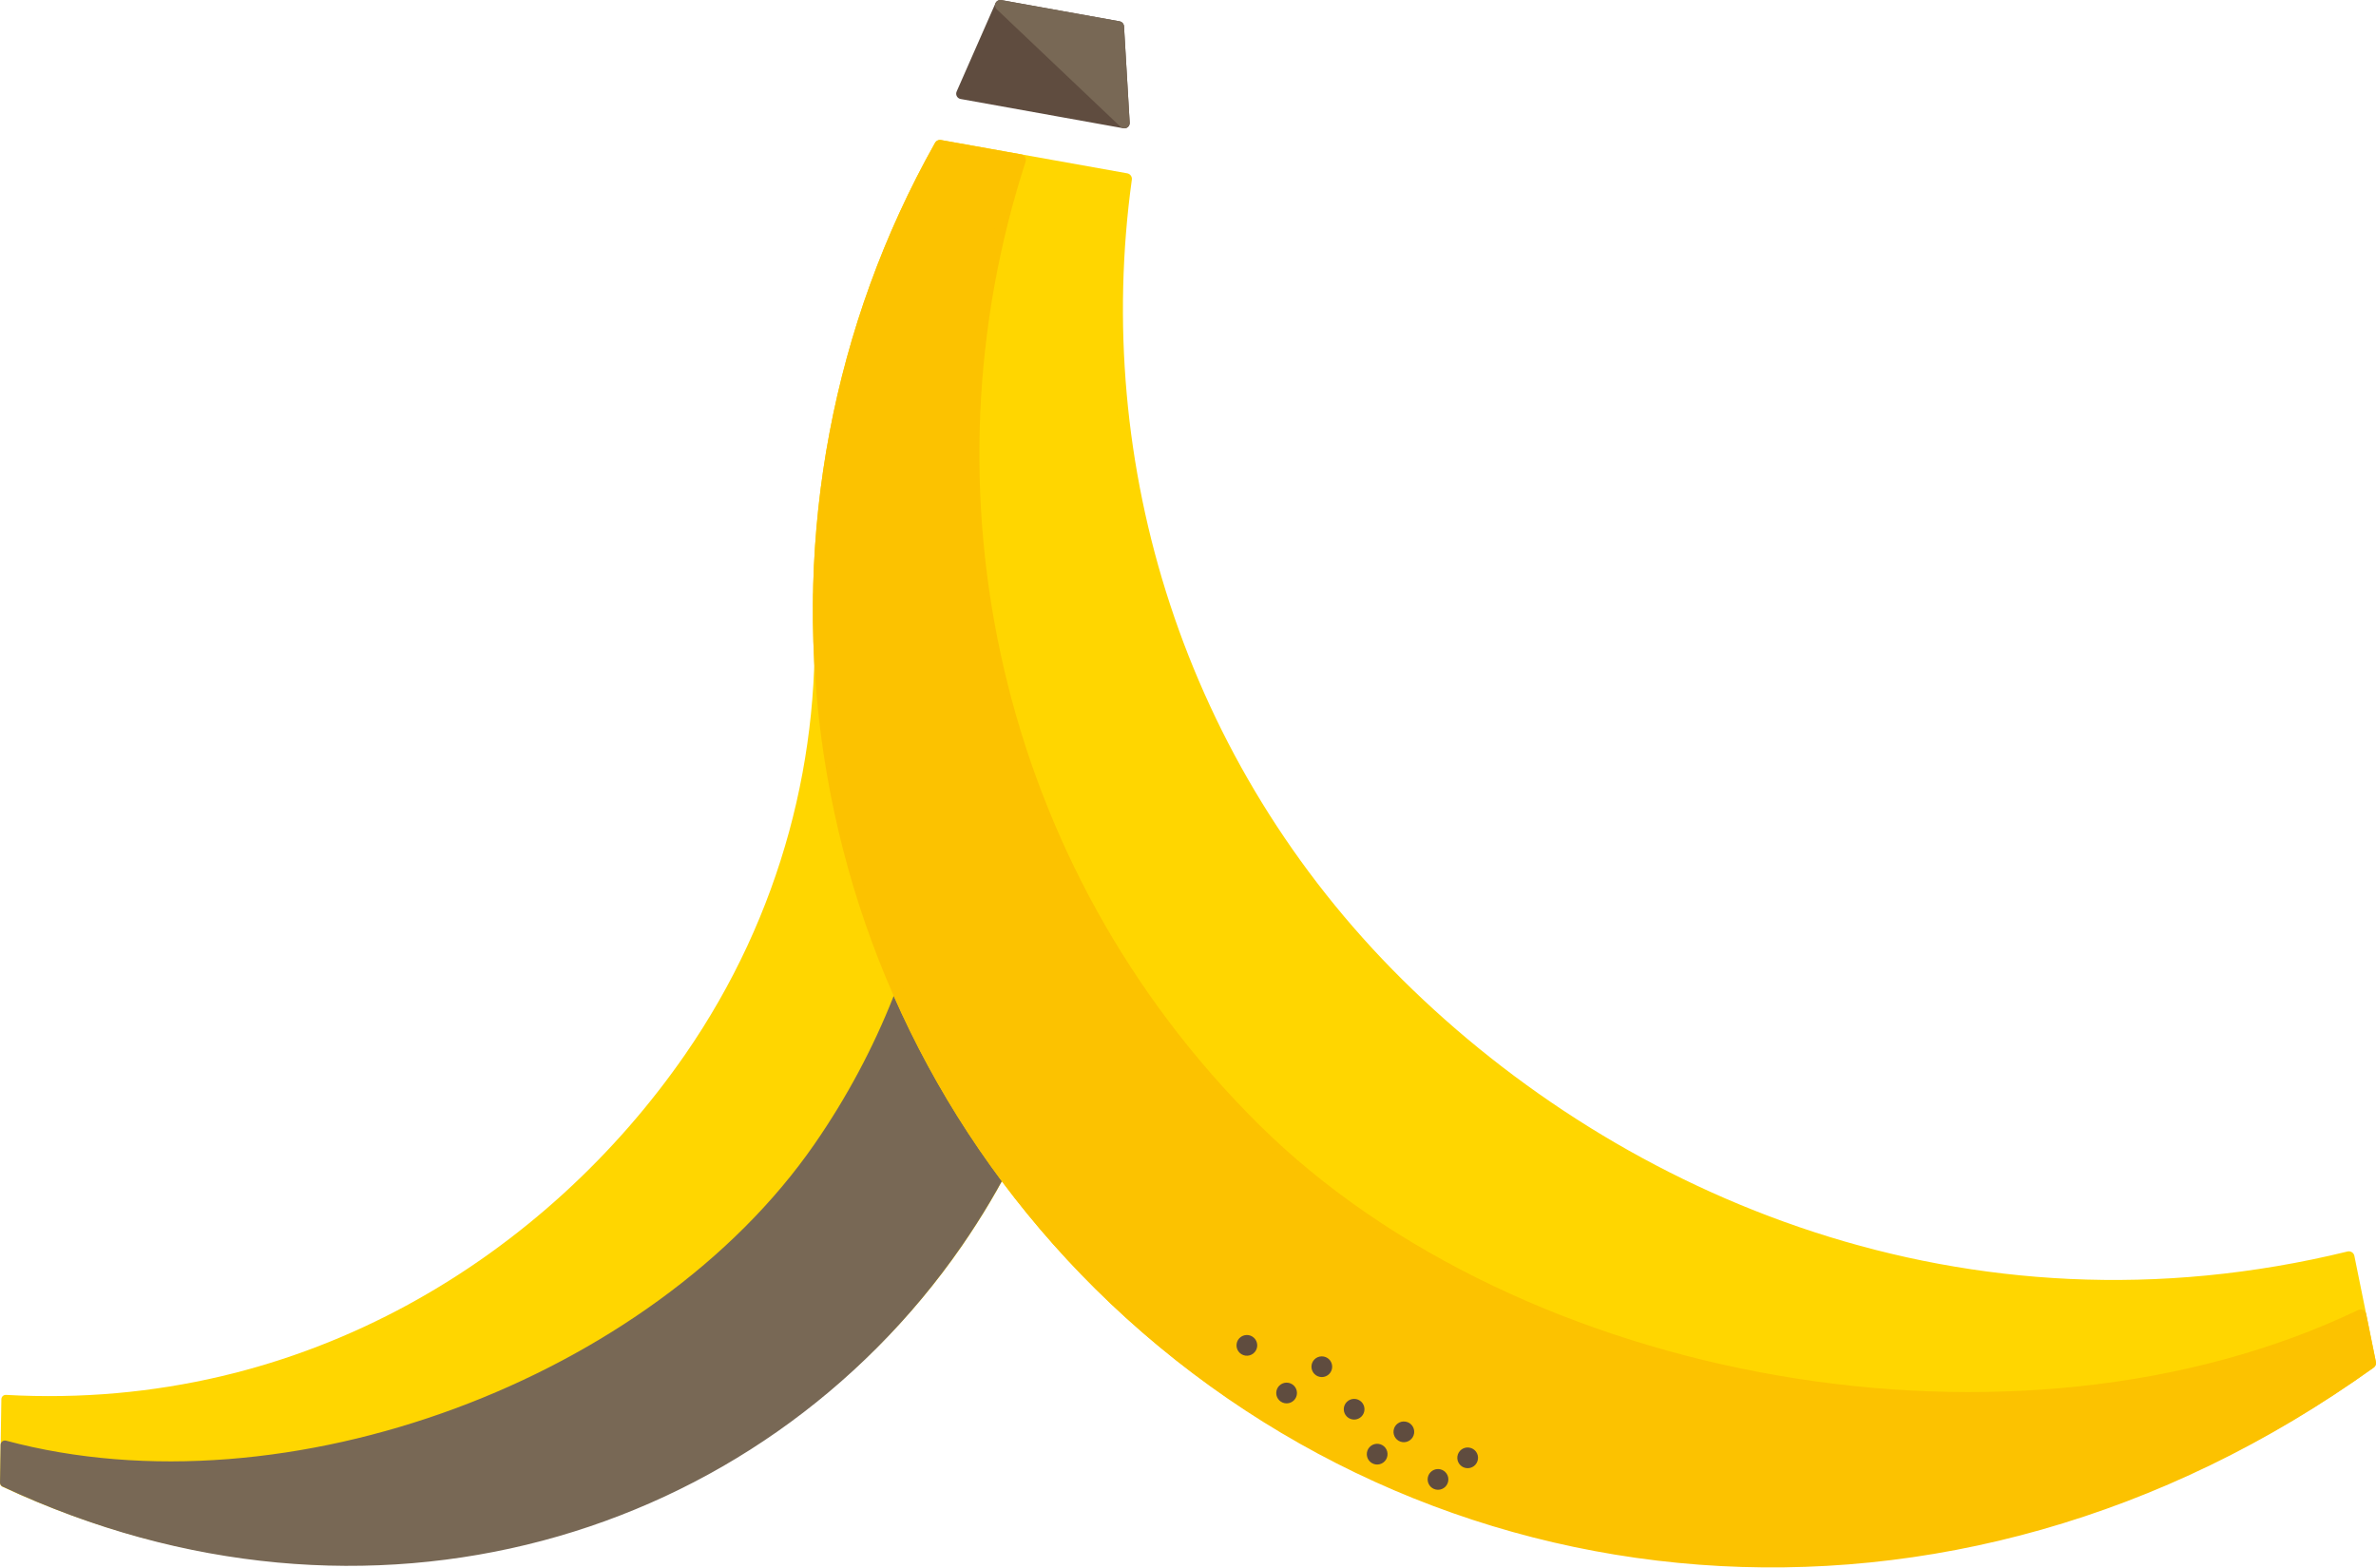
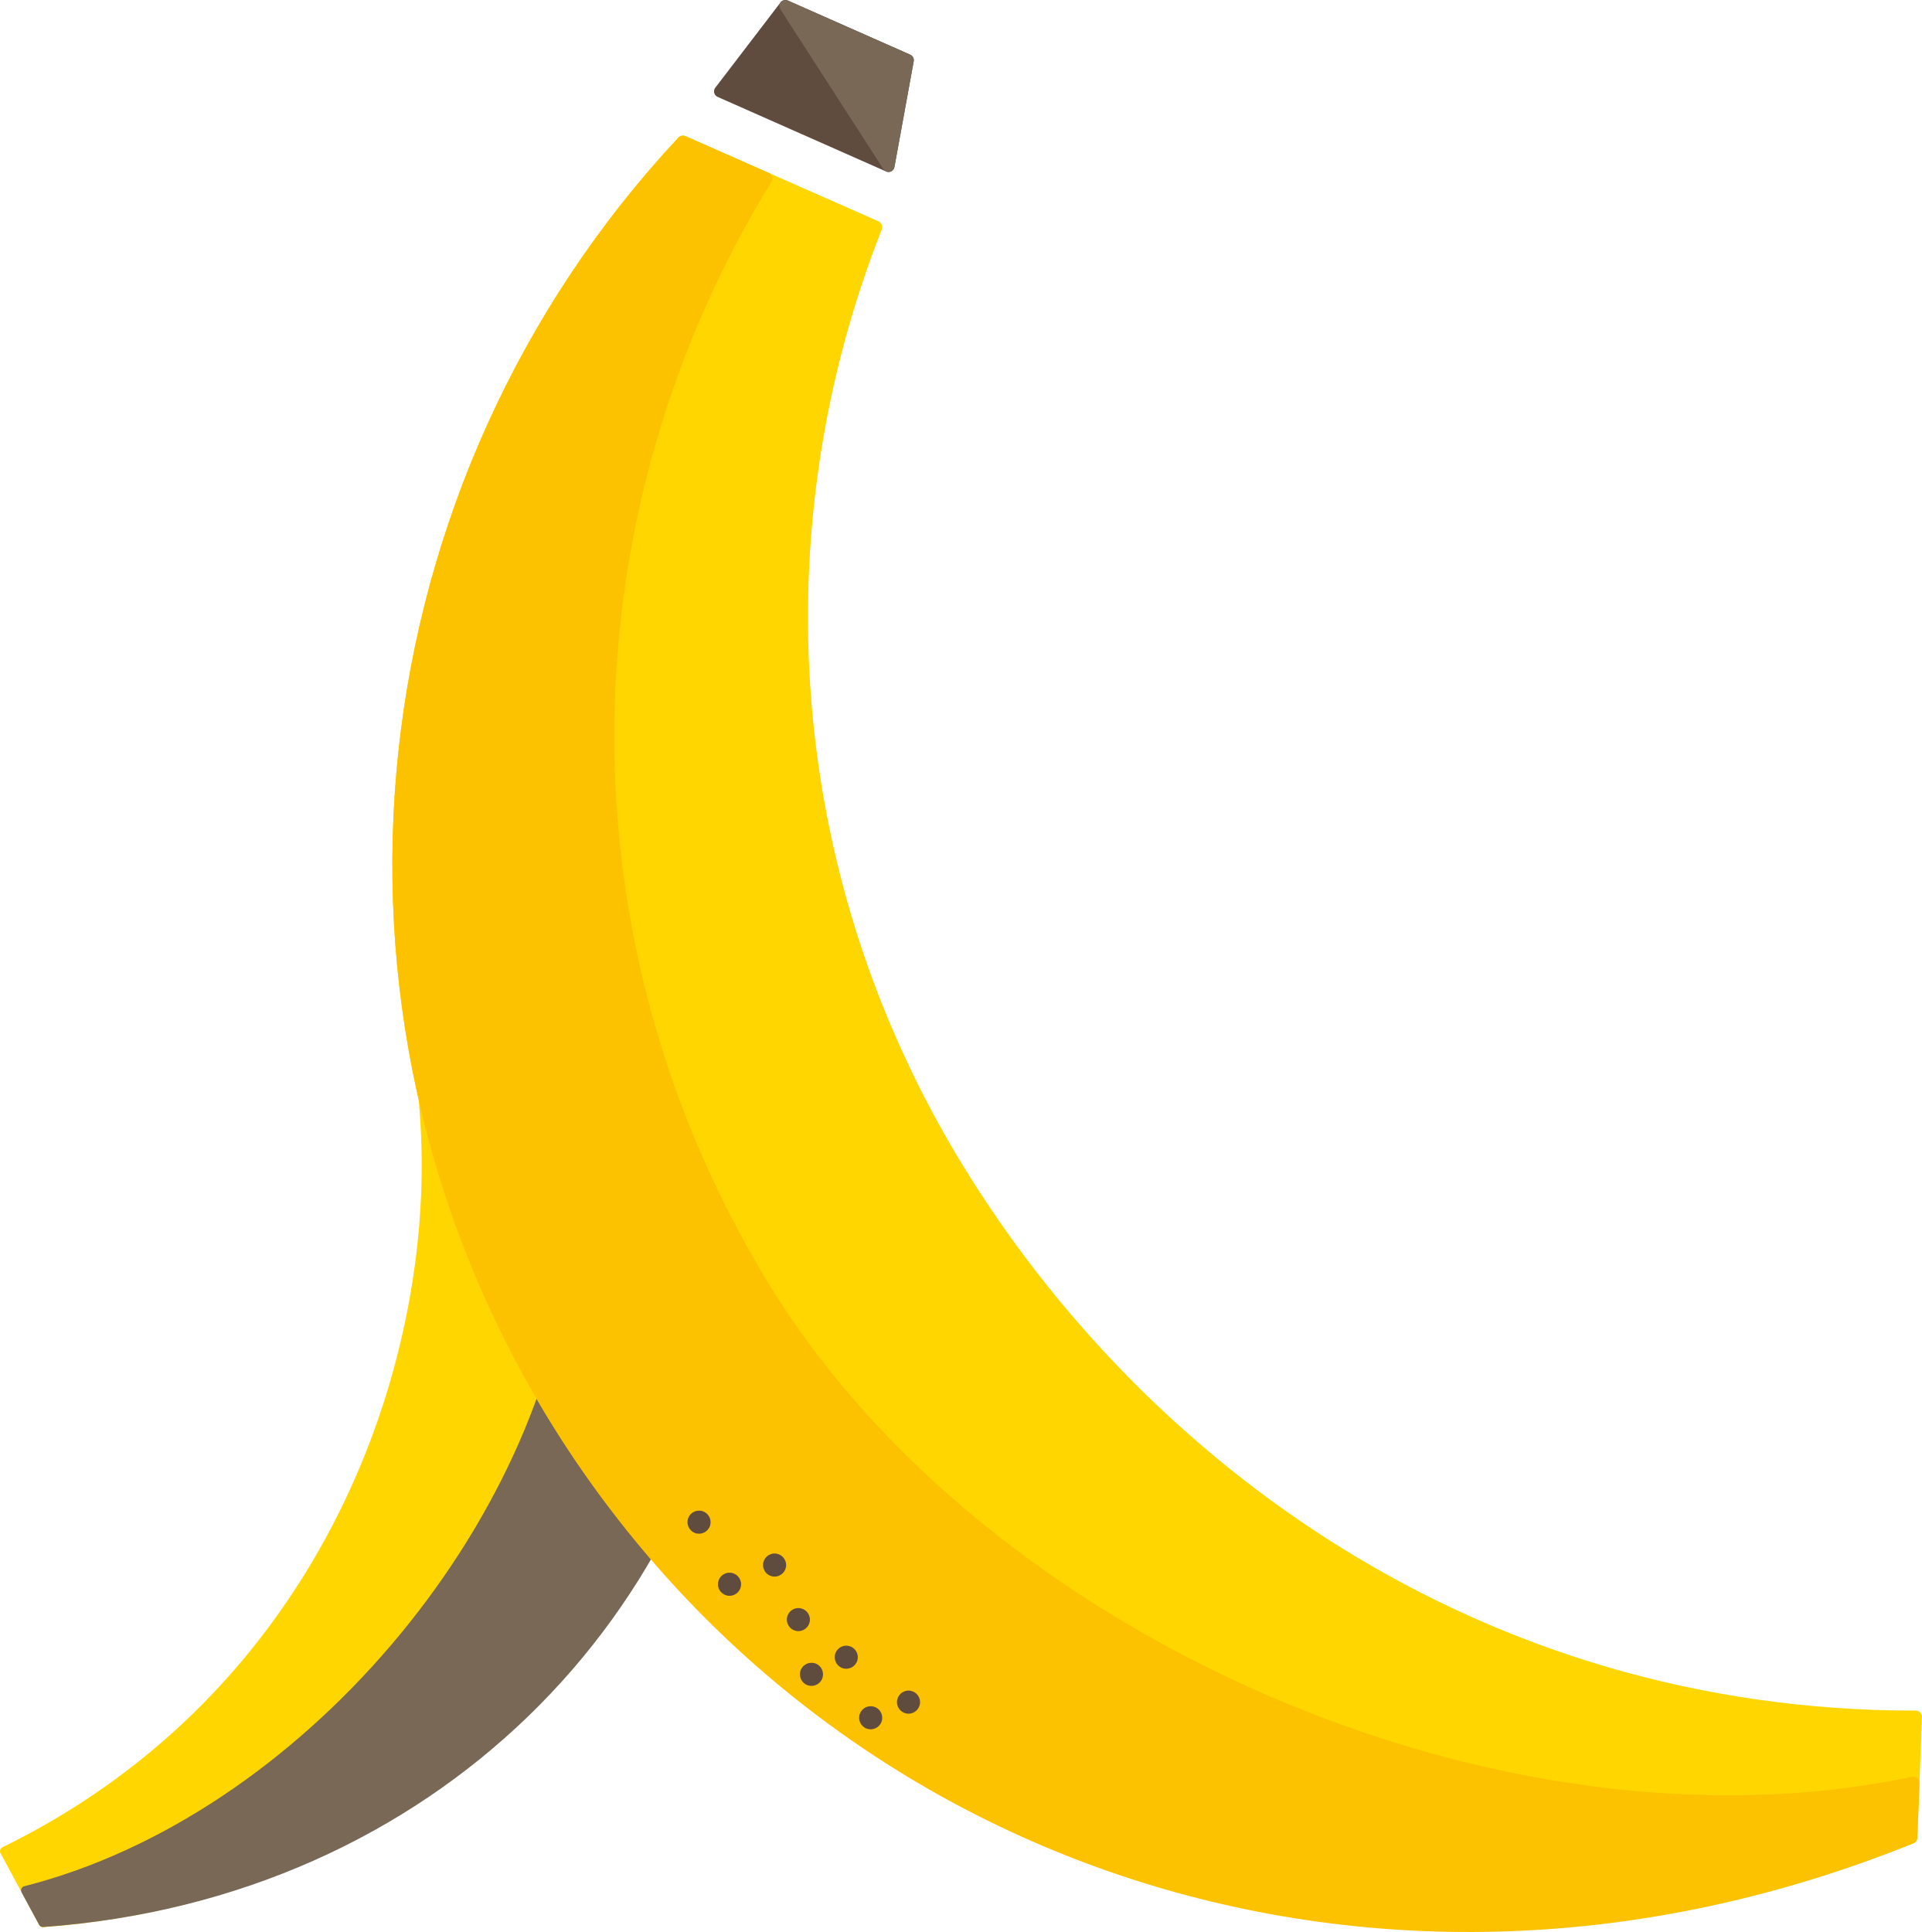
- <svg xmlns="http://www.w3.org/2000/svg" version="1.1" id="Lager_1" x="0px" y="0px" width="175.379px" height="115.709px" viewBox="0 0 175.379 115.709" enable-background="new 0 0 175.379 115.709" xml:space="preserve">
+ <svg xmlns="http://www.w3.org/2000/svg" version="1.1" id="Lager_1" x="0px" y="0px" width="100.156px" height="100.68px" viewBox="0 0 100.156 100.68" enable-background="new 0 0 100.156 100.68" xml:space="preserve">
  <g>
    <g>
      <g>
-         <path fill="#FFD600" stroke="#FFD600" stroke-width="0.644" stroke-linecap="round" stroke-linejoin="round" stroke-miterlimit="10" d="     M74.091,35.724c9.107,17.282,8.516,38.919-3.37,56.091c-14.178,20.483-42.66,30.507-70.396,17.647l0.098-6.169     c22.463,1.246,40.322-10.686,50.403-25.251c7.186-10.382,10.244-22.391,9.528-34.082c-0.027-0.434,0.548-1.172,0.511-1.604     L74.091,35.724z" />
+         <path fill="#FFD600" stroke="#FFD600" stroke-width="0.444" stroke-linecap="round" stroke-linejoin="round" stroke-miterlimit="10" d="     M33.813,43.759c3.739,6.48,5.57,14.146,4.804,22.158C36.985,83,23.237,98.607,2.239,100.207l-2.017-3.742     c13.922-6.807,20.644-19.985,21.804-32.132c0.333-3.491,0.175-6.916-0.42-10.205L33.813,43.759z" />
      </g>
      <g>
-         <path fill="#786855" stroke="#786855" stroke-width="0.644" stroke-linecap="round" stroke-linejoin="round" stroke-miterlimit="10" d="     M74.095,35.725c9.099,17.278,8.504,38.904-3.376,56.076c-14.921,21.555-43.639,30.223-70.396,17.646l0.042-2.786     c20.928,5.606,47.982-4.628,60.019-22.019c9.625-13.906,11.842-30.733,7.503-45.81L74.095,35.725z" />
+         <path fill="#786855" stroke="#786855" stroke-width="0.444" stroke-linecap="round" stroke-linejoin="round" stroke-miterlimit="10" d="     M30.271,38.653c6.059,7.355,9.316,17.021,8.34,27.257c-1.718,17.977-16.064,32.848-36.378,34.288l-0.912-1.688     c14.465-3.67,27.285-18.924,28.669-33.425c0.723-7.564-0.868-14.816-4.193-21.056L30.271,38.653z" />
      </g>
    </g>
    <g>
      <g>
-         <path fill="#FCC200" stroke="#FCC200" stroke-width="0.834" stroke-linecap="round" stroke-linejoin="round" stroke-miterlimit="10" d="     M128.368,87.668" />
+         <path fill="#FCC200" stroke="#FCC200" stroke-width="0.657" stroke-linecap="round" stroke-linejoin="round" stroke-miterlimit="10" d="     M66.373,77.18" />
      </g>
      <g>
        <g>
-           <polygon fill="#5F4C3F" stroke="#5F4C3F" stroke-width="0.793" stroke-linecap="round" stroke-linejoin="round" stroke-miterlimit="10" points="      82.989,9.078 70.975,6.917 73.842,0.396 82.571,1.965     " />
+           <polygon fill="#5F4C3F" stroke="#5F4C3F" stroke-width="0.624" stroke-linecap="round" stroke-linejoin="round" stroke-miterlimit="10" points="      46.302,8.651 37.52,4.763 40.925,0.312 47.307,3.135     " />
        </g>
        <g>
-           <polygon fill="#786855" stroke="#786855" stroke-width="0.793" stroke-linecap="round" stroke-linejoin="round" stroke-miterlimit="10" points="      82.989,9.078 82.571,1.965 73.842,0.396     " />
+           <polygon fill="#786855" stroke="#786855" stroke-width="0.624" stroke-linecap="round" stroke-linejoin="round" stroke-miterlimit="10" points="      46.302,8.651 47.307,3.135 40.925,0.312     " />
        </g>
      </g>
      <g>
-         <path fill="#FFD600" stroke="#FFD600" stroke-width="0.834" stroke-linecap="round" stroke-linejoin="round" stroke-miterlimit="10" d="     M173.374,92.791c-28.299,6.92-53.861-4.026-70.151-20.175C86.929,56.468,80.219,34.307,83.131,13.205l-13.748-2.458     C54.301,37.562,58.259,72.162,81.166,94.866c22.912,22.707,61.542,28.709,93.796,5.754L173.374,92.791z" />
+         <path fill="#FFD600" stroke="#FFD600" stroke-width="0.657" stroke-linecap="round" stroke-linejoin="round" stroke-miterlimit="10" d="     M99.828,89.471c-22.923,0.025-40.43-13.101-49.878-28.478c-9.452-15.378-10.458-33.569-4.306-49.16L35.59,7.396     c-16.519,17.693-19.932,44.883-6.644,66.502c13.291,21.624,41.708,33.401,70.639,21.854L99.828,89.471z" />
      </g>
      <g>
-         <path fill="#FCC200" stroke="#FCC200" stroke-width="0.834" stroke-linecap="round" stroke-linejoin="round" stroke-miterlimit="10" d="     M174.962,100.62c-31.075,22.36-69.683,18.147-93.796-5.754C58.259,72.162,54.301,37.562,69.383,10.748l5.923,1.06     c-7.92,24.38-2.129,52.224,17.319,71.499c19.448,19.277,56.318,25.883,81.621,13.775L174.962,100.62z" />
+         <path fill="#FCC200" stroke="#FCC200" stroke-width="0.657" stroke-linecap="round" stroke-linejoin="round" stroke-miterlimit="10" d="     M99.585,95.751c-27.918,11.313-56.65,0.907-70.639-21.854C15.658,52.279,19.072,25.089,35.59,7.396l4.331,1.913     c-10.592,17.167-11.345,39.53-0.062,57.886c11.281,18.356,38.24,30.267,59.838,25.72L99.585,95.751z" />
      </g>
      <g>
-         <circle fill="#5F4C3F" cx="97.567" cy="100.891" r="0.765" />
+         <circle fill="#5F4C3F" cx="40.364" cy="81.558" r="0.602" />
      </g>
      <g>
-         <circle fill="#5F4C3F" cx="99.952" cy="104.029" r="0.764" />
+         <circle fill="#5F4C3F" cx="41.604" cy="84.4" r="0.601" />
      </g>
      <g>
-         <path fill="#5F4C3F" d="M102.41,107.455c-0.06,0.419-0.448,0.709-0.866,0.65c-0.42-0.062-0.709-0.45-0.649-0.871     c0.061-0.414,0.449-0.706,0.867-0.646C102.181,106.648,102.471,107.038,102.41,107.455z" />
+         <path fill="#5F4C3F" d="M42.845,87.476c-0.123,0.31-0.475,0.46-0.783,0.336c-0.311-0.123-0.459-0.474-0.334-0.786     c0.123-0.305,0.475-0.455,0.783-0.333C42.82,86.818,42.968,87.169,42.845,87.476z" />
      </g>
      <g>
-         <path fill="#5F4C3F" d="M104.379,105.809c-0.061,0.419-0.449,0.706-0.866,0.648c-0.419-0.062-0.708-0.45-0.647-0.869     c0.06-0.417,0.447-0.707,0.866-0.645C104.151,105,104.44,105.389,104.379,105.809z" />
+         <path fill="#5F4C3F" d="M44.658,86.584c-0.125,0.309-0.475,0.456-0.783,0.336c-0.31-0.128-0.459-0.478-0.333-0.786     c0.124-0.308,0.474-0.457,0.781-0.331C44.633,85.925,44.782,86.277,44.658,86.584z" />
      </g>
      <g>
-         <circle fill="#5F4C3F" cx="106.143" cy="109.211" r="0.765" />
+         <path fill="#5F4C3F" d="M45.931,89.74c-0.125,0.309-0.475,0.458-0.784,0.335c-0.308-0.126-0.457-0.476-0.333-0.783     c0.124-0.31,0.474-0.459,0.783-0.332C45.906,89.081,46.054,89.43,45.931,89.74z" />
      </g>
      <g>
-         <path fill="#5F4C3F" d="M109.089,107.727c-0.061,0.42-0.448,0.707-0.867,0.647c-0.417-0.06-0.707-0.448-0.647-0.867     c0.062-0.419,0.449-0.708,0.867-0.645C108.861,106.92,109.152,107.309,109.089,107.727z" />
+         <circle fill="#5F4C3F" cx="47.343" cy="88.702" r="0.602" />
      </g>
      <g>
-         <circle fill="#5F4C3F" cx="94.968" cy="102.832" r="0.765" />
+         <circle fill="#5F4C3F" cx="38.016" cy="82.558" r="0.603" />
      </g>
      <g>
-         <path fill="#5F4C3F" d="M92.792,99.426c-0.062,0.417-0.45,0.707-0.866,0.646c-0.419-0.063-0.709-0.447-0.648-0.867     c0.06-0.419,0.448-0.705,0.867-0.648C92.562,98.62,92.853,99.006,92.792,99.426z" />
+         <path fill="#5F4C3F" d="M36.986,79.548c-0.125,0.307-0.475,0.456-0.781,0.335c-0.311-0.129-0.461-0.478-0.336-0.785     c0.123-0.309,0.475-0.455,0.785-0.333C36.96,78.891,37.111,79.24,36.986,79.548z" />
      </g>
    </g>
  </g>
</svg>
